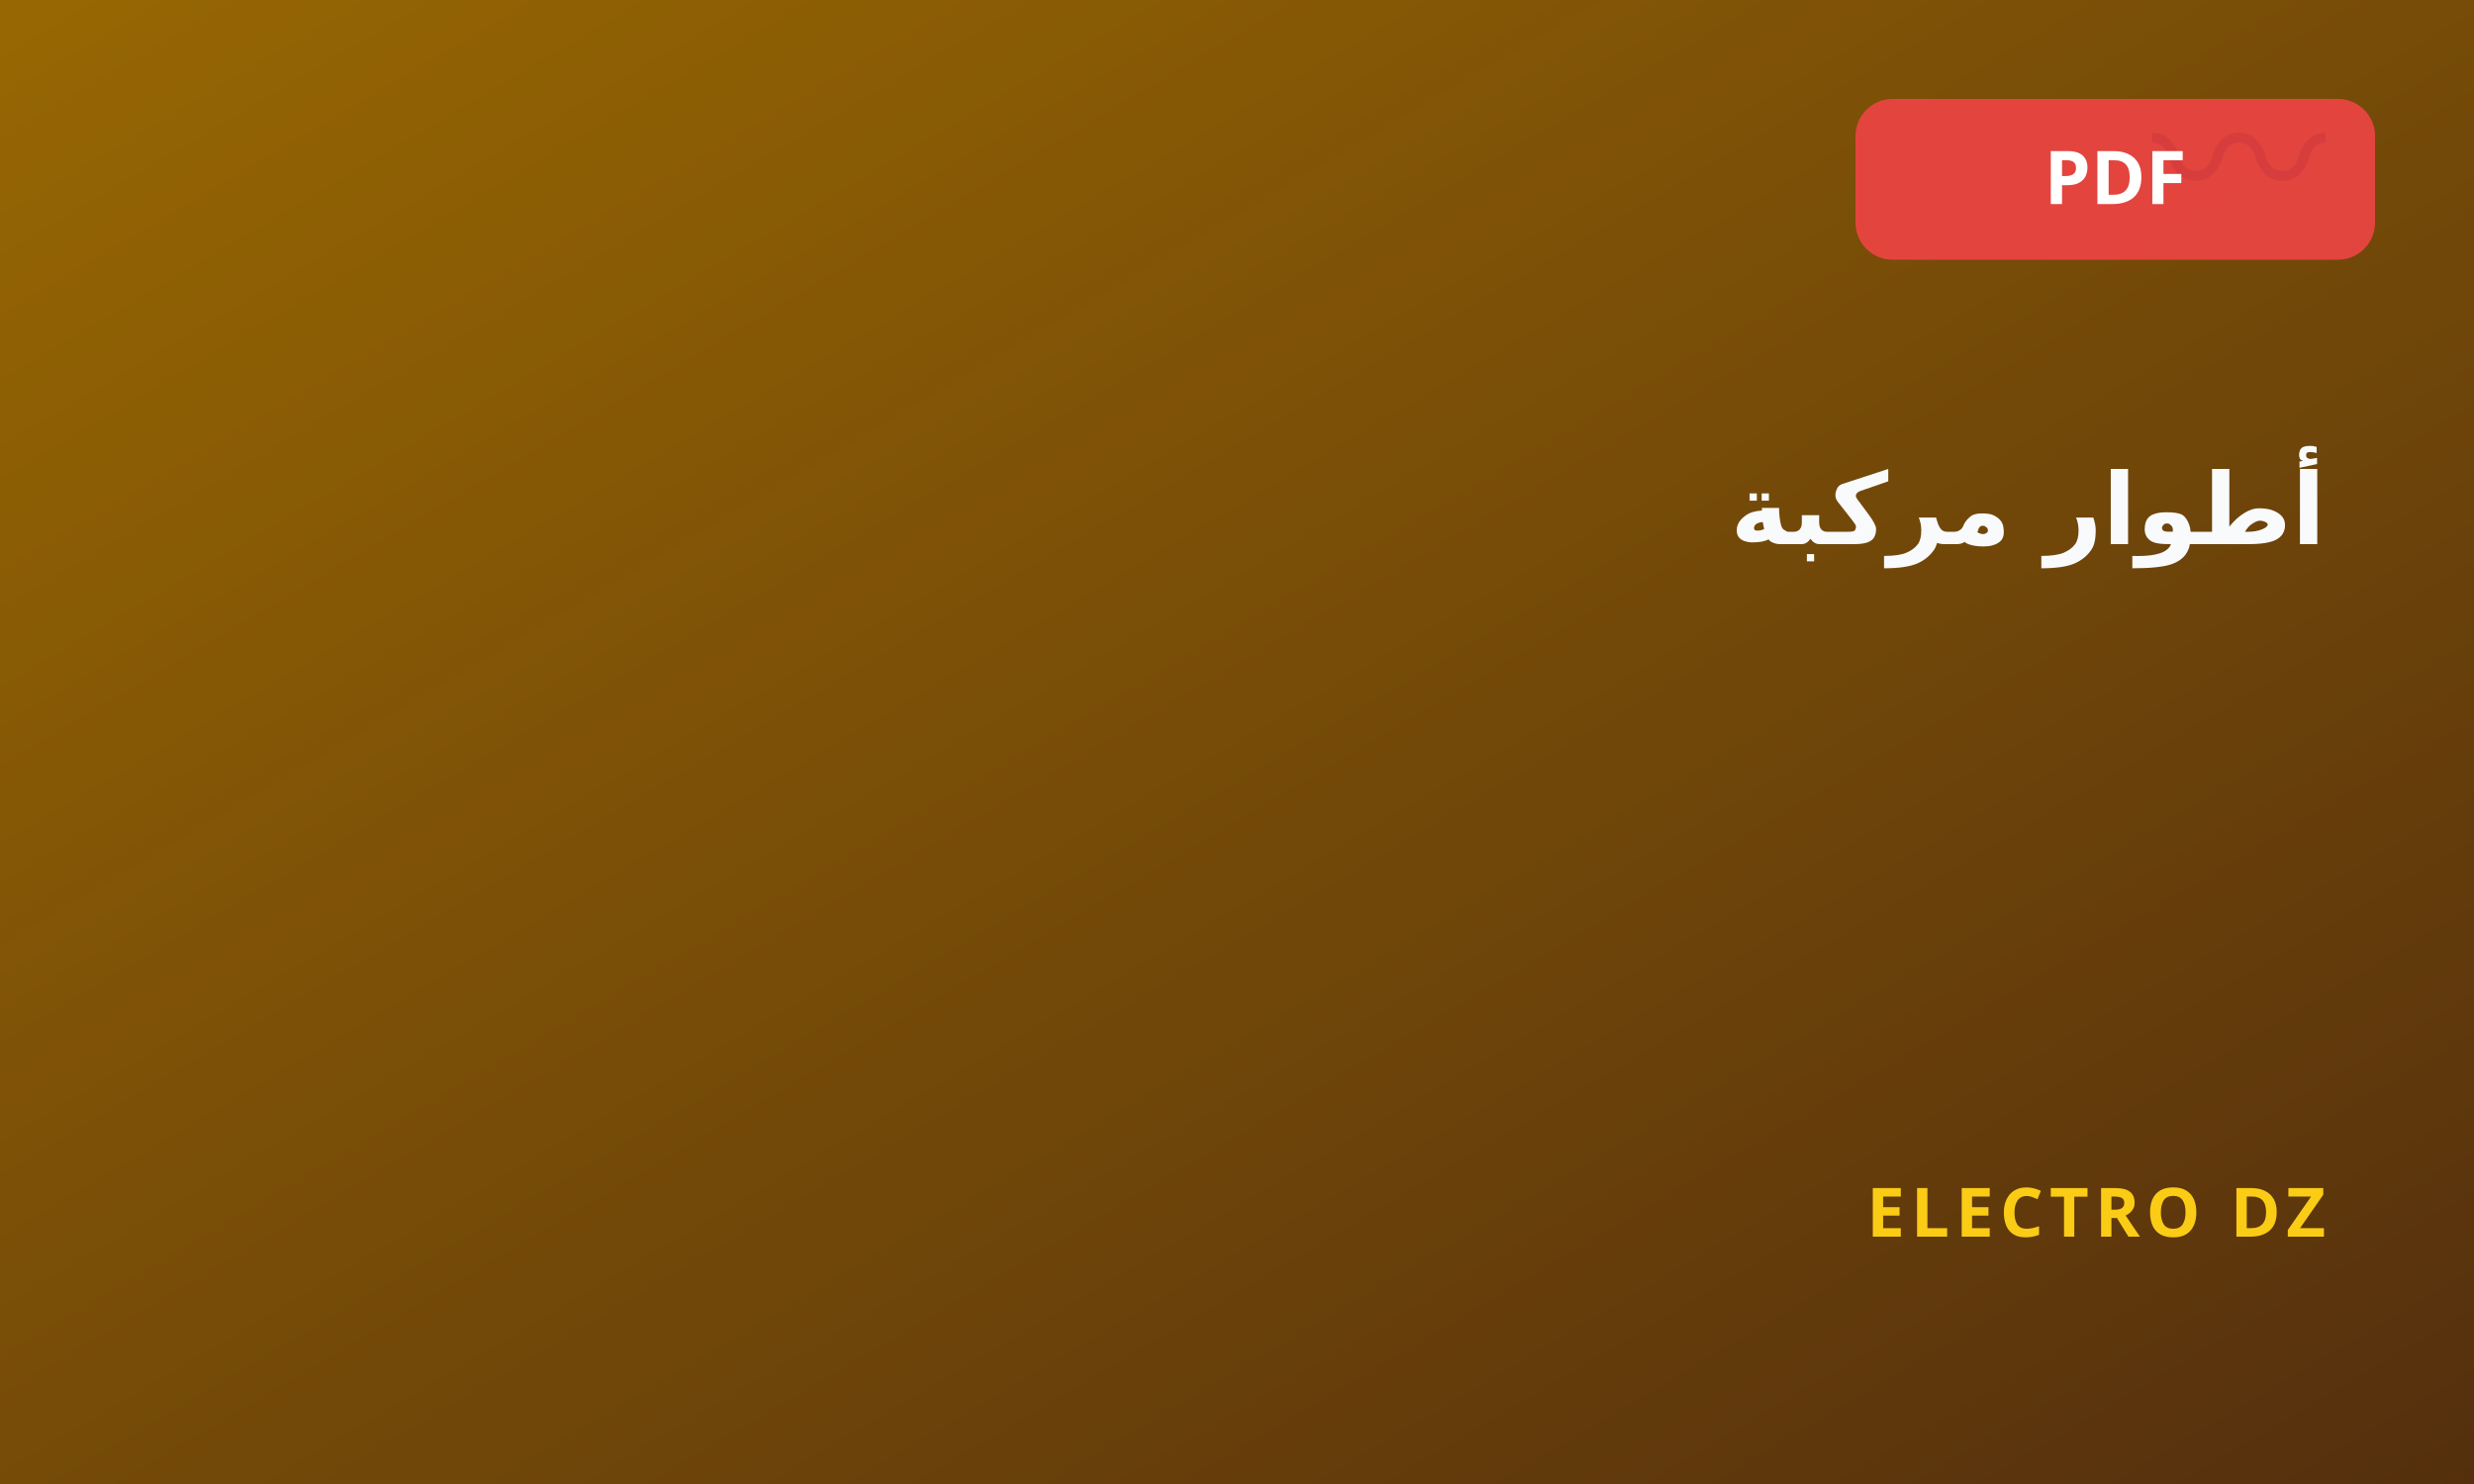
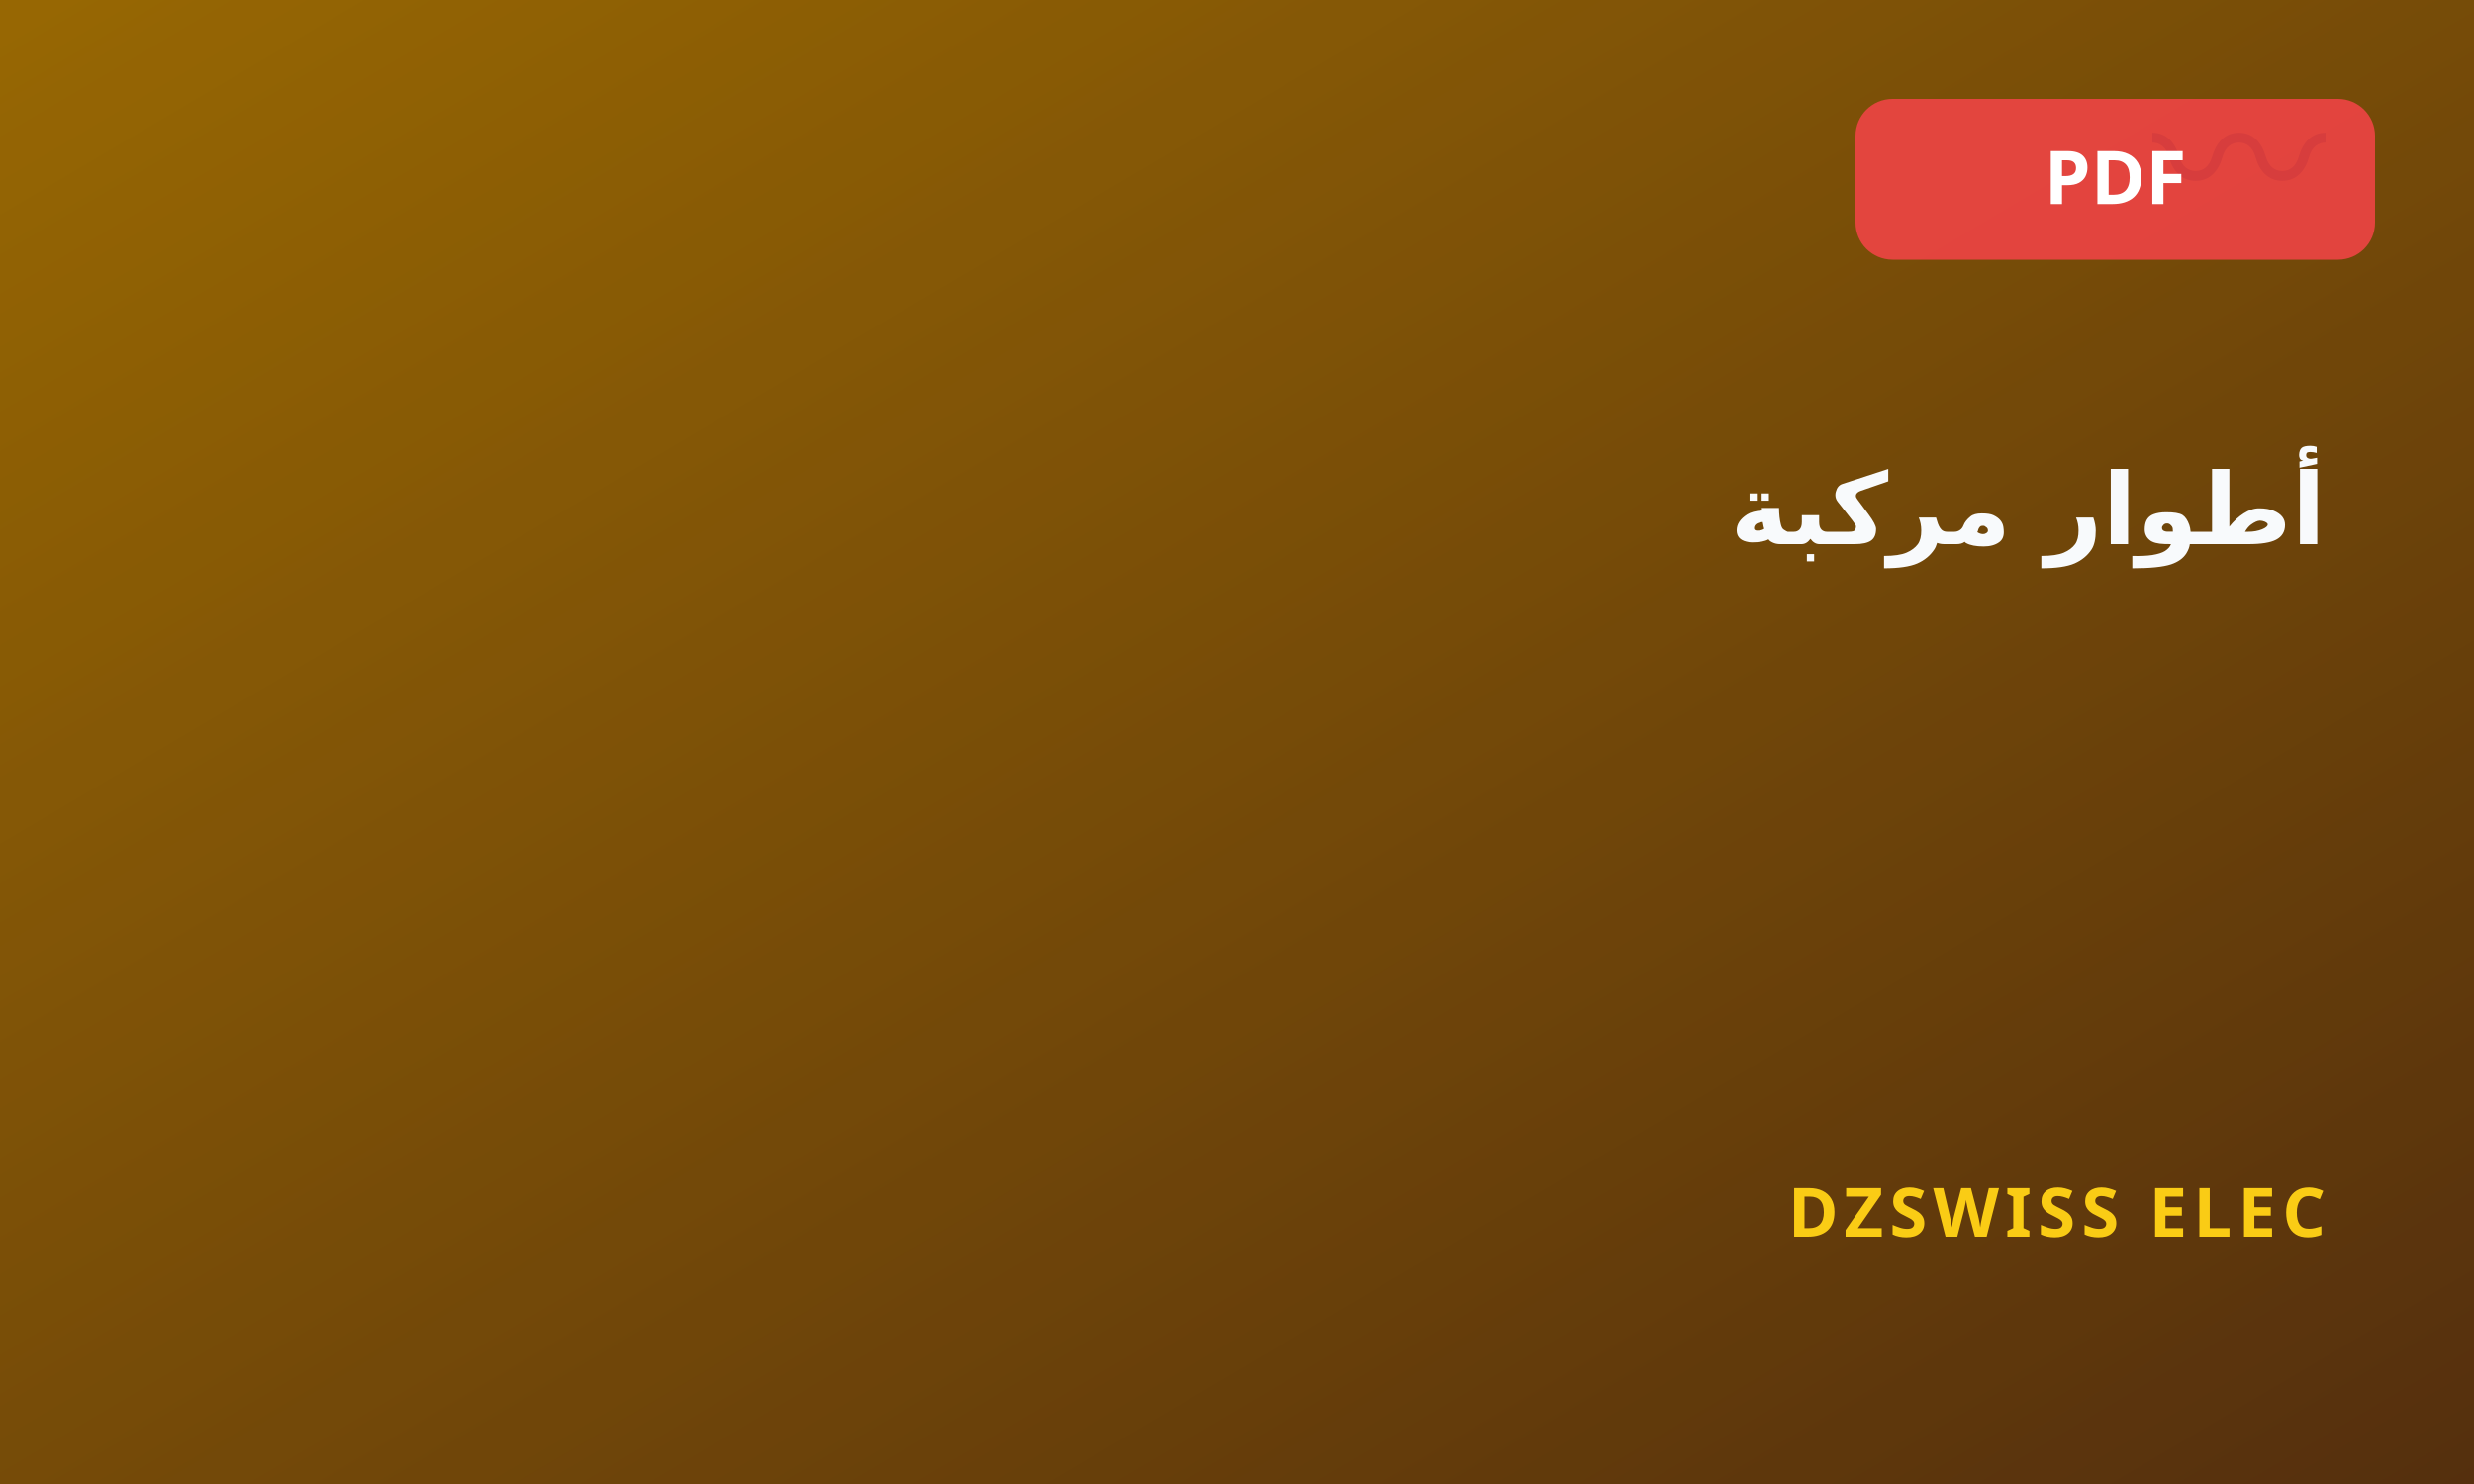
<svg xmlns="http://www.w3.org/2000/svg" width="400" height="240" viewBox="0 0 400 240" role="img" dir="rtl">
  <defs>
    <linearGradient id="g" x1="0%" y1="0%" x2="100%" y2="100%">
      <stop offset="0%" stop-color="#ca8a04" />
      <stop offset="100%" stop-color="#713f12" />
    </linearGradient>
  </defs>
  <rect width="400" height="240" fill="url(#g)" />
  <rect width="400" height="240" fill="rgba(0,0,0,0.25)" />
  <text x="376" y="36" font-size="28" text-anchor="end">〰️</text>
  <text x="376" y="88" fill="#f8fafc" font-family="'Segoe UI',Tahoma,'Arabic Typesetting',sans-serif" font-size="16" font-weight="700" text-anchor="end">
    <tspan x="376" dy="0" text-anchor="end">أطوار مركبة</tspan>
  </text>
-   <text x="376" y="200" fill="#facc15" font-family="'Segoe UI',Tahoma,'Arabic Typesetting',sans-serif" font-size="11" font-weight="700" letter-spacing="1" text-anchor="end">ELECTRO DZ</text>
+   <text x="376" y="200" fill="#facc15" font-family="'Segoe UI',Tahoma,'Arabic Typesetting',sans-serif" font-size="11" font-weight="700" letter-spacing="1" text-anchor="end">DZSWISS ELEC</text>
  <rect x="300" y="16" width="84" height="26" rx="6" fill="rgba(239,68,68,0.9)" />
  <text x="342" y="33" text-anchor="middle" fill="#fff" font-family="'Segoe UI',Tahoma,'Arabic Typesetting',sans-serif" font-size="12" font-weight="800">PDF</text>
</svg>
